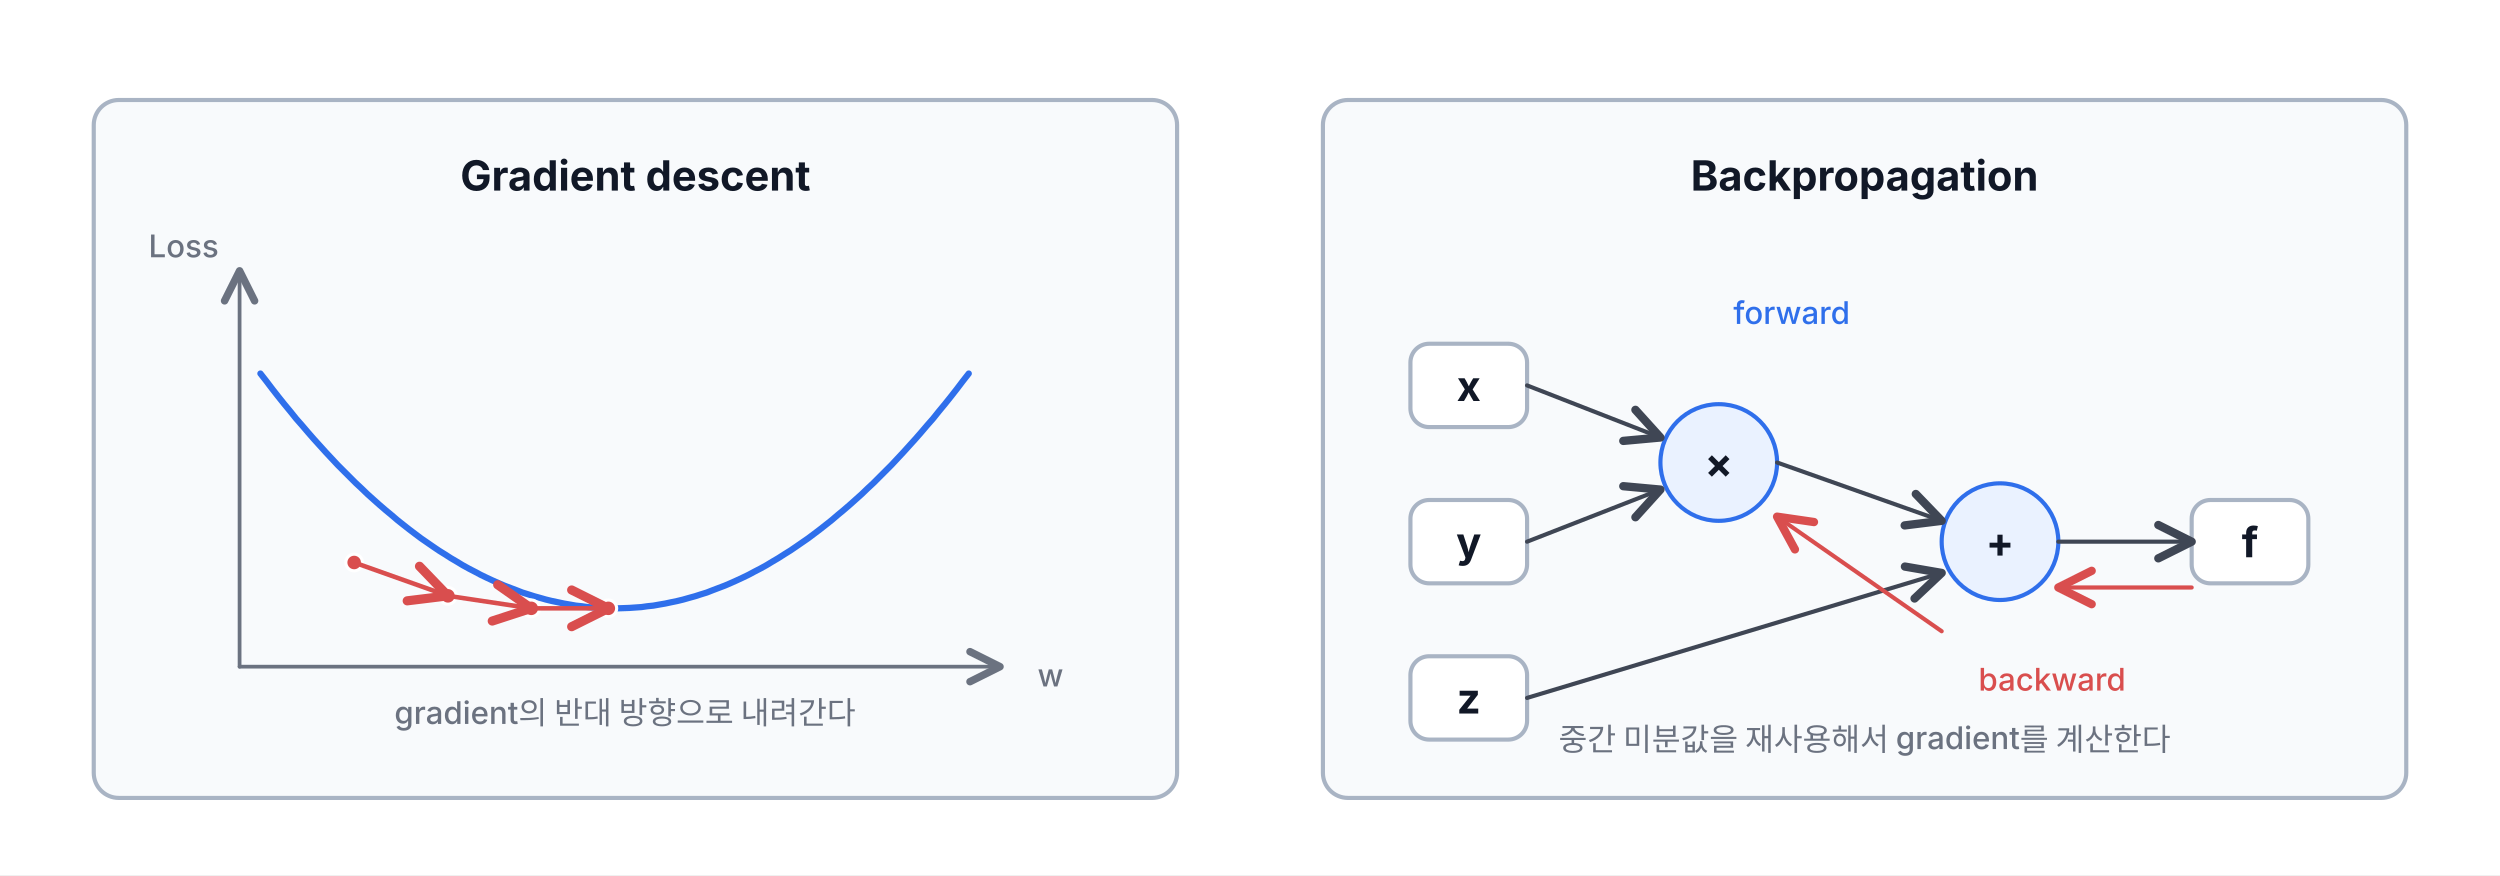
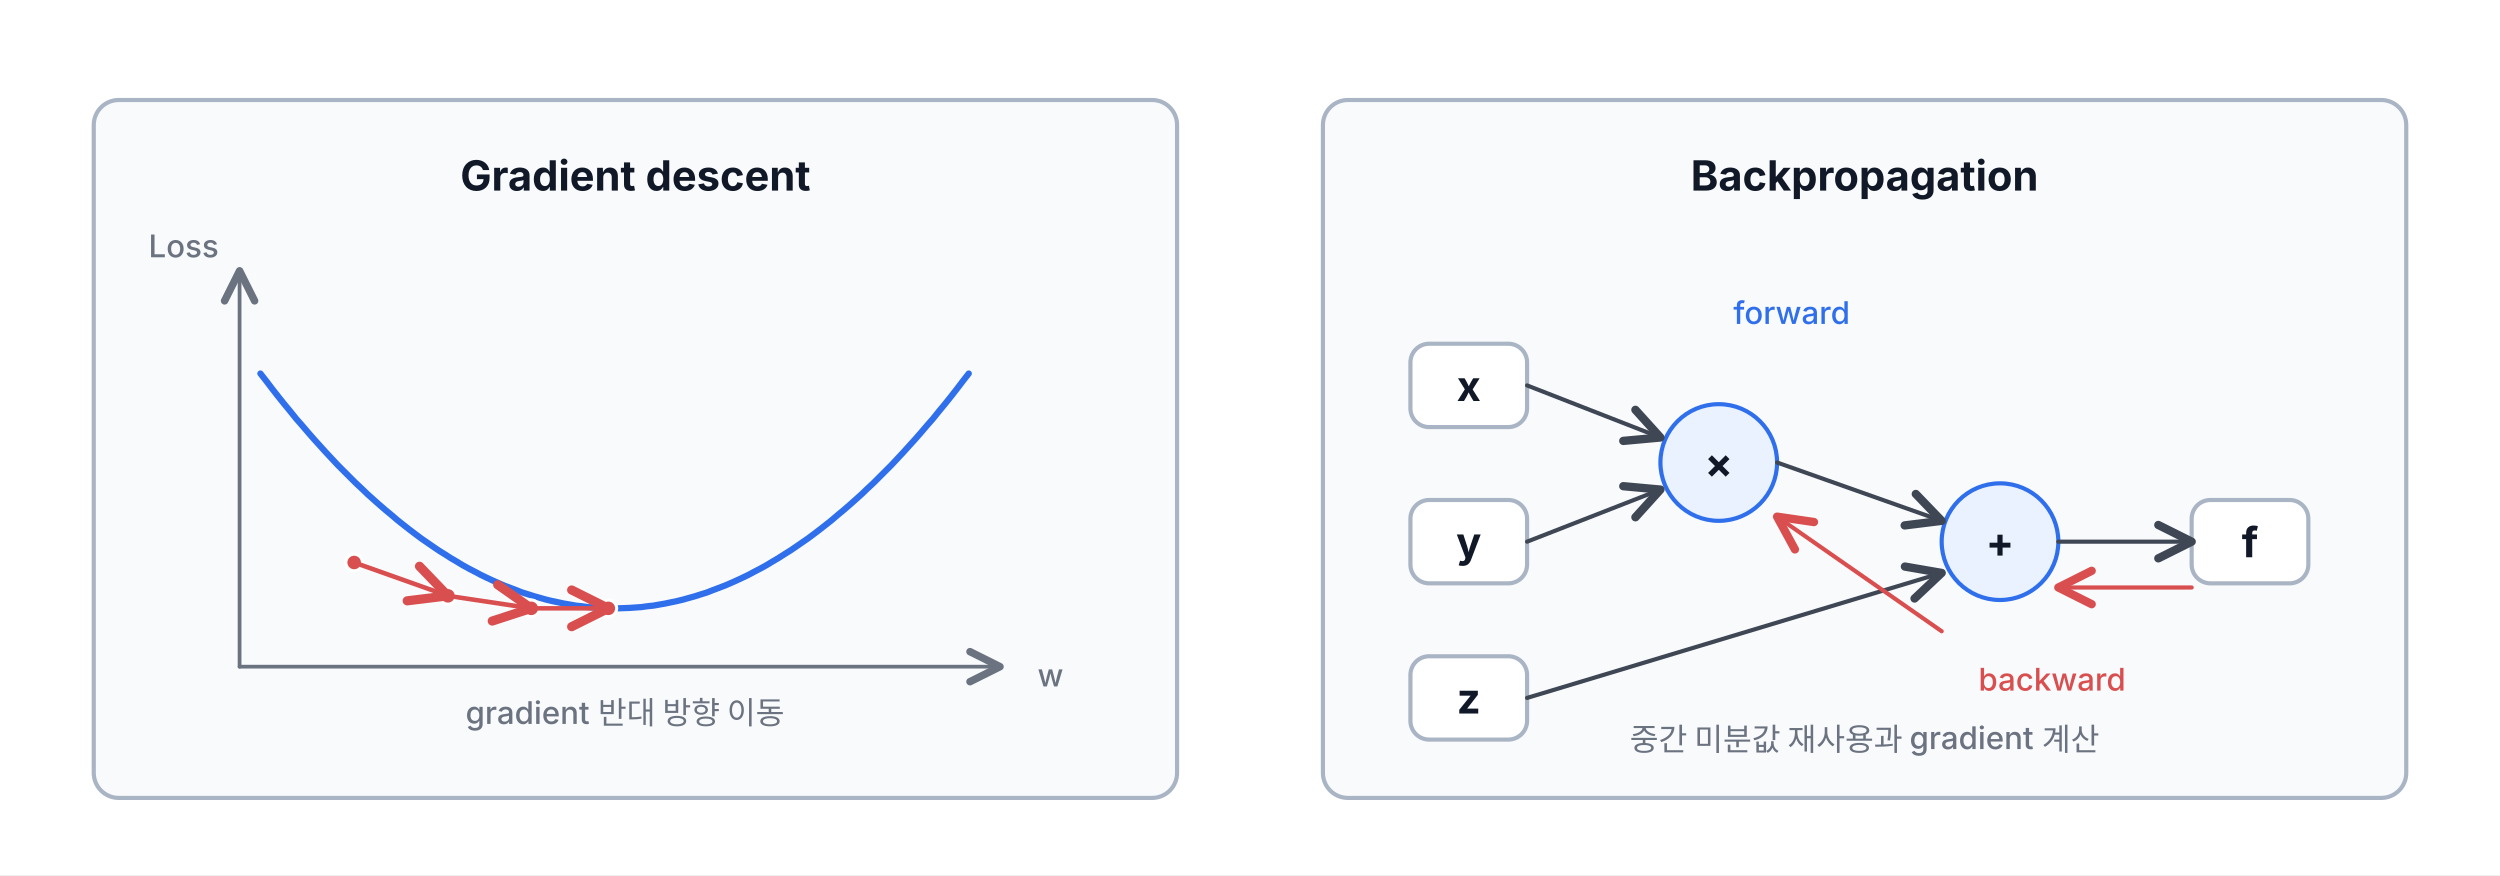
<svg xmlns="http://www.w3.org/2000/svg" viewBox="0 0 1200 420" width="1200" height="420" role="img">
  <defs>
    <style>
svg { font-family: Paperlogy, 'Pretendard Variable', Pretendard, 'Apple SD Gothic Neo', Inter, system-ui, sans-serif; background: #fff; }
.label { font-size: 20px; font-weight: 650; fill: #111827; }
.small { font-size: 15px; font-weight: 520; fill: #6B7280; }
.math { font-size: 17px; font-weight: 560; fill: #3F4654; }
</style>
    <marker id="arrow" markerWidth="12" markerHeight="12" refX="10" refY="6" orient="auto" markerUnits="strokeWidth">
      <path d="M2,2 L10,6 L2,10" fill="none" stroke="context-stroke" stroke-width="2" stroke-linecap="round" stroke-linejoin="round" />
    </marker>
  </defs>
  <rect width="100%" height="100%" fill="#FFFFFF" />
  <rect x="45" y="48" width="520" height="335" rx="12" fill="#F8FAFC" stroke="#A9B4C4" stroke-width="2" />
  <text class="label" x="305" y="84" text-anchor="middle" dominant-baseline="middle">Gradient descent</text>
  <line x1="115.0" y1="320.0" x2="480.0" y2="320.0" stroke="#6B7280" stroke-width="1.8" stroke-linecap="round" marker-end="url(#arrow)" />
  <line x1="115.0" y1="320.0" x2="115.0" y2="130.0" stroke="#6B7280" stroke-width="1.8" stroke-linecap="round" marker-end="url(#arrow)" />
  <text class="small" x="498" y="324" text-anchor="start" dominant-baseline="middle">w</text>
  <text class="small" x="105" y="118" text-anchor="end" dominant-baseline="middle">Loss</text>
  <path d="M 125.0 179.3 L 127.9 183.0 L 130.7 186.7 L 133.6 190.4 L 136.4 193.9 L 139.3 197.4 L 142.1 200.9 L 145.0 204.2 L 147.9 207.6 L 150.7 210.8 L 153.6 214.0 L 156.4 217.1 L 159.3 220.2 L 162.1 223.2 L 165.0 226.1 L 167.9 229.0 L 170.7 231.8 L 173.6 234.5 L 176.4 237.2 L 179.3 239.8 L 182.1 242.3 L 185.0 244.8 L 187.9 247.2 L 190.7 249.6 L 193.6 251.9 L 196.4 254.1 L 199.3 256.3 L 202.1 258.4 L 205.0 260.4 L 207.9 262.4 L 210.7 264.3 L 213.6 266.1 L 216.4 267.9 L 219.3 269.6 L 222.1 271.3 L 225.0 272.9 L 227.9 274.4 L 230.7 275.9 L 233.6 277.3 L 236.4 278.6 L 239.3 279.9 L 242.1 281.1 L 245.0 282.2 L 247.9 283.3 L 250.7 284.4 L 253.6 285.3 L 256.4 286.2 L 259.3 287.0 L 262.1 287.8 L 265.0 288.5 L 267.9 289.1 L 270.7 289.7 L 273.6 290.2 L 276.4 290.7 L 279.3 291.0 L 282.1 291.4 L 285.0 291.6 L 287.9 291.8 L 290.7 291.9 L 293.6 292.0 L 296.4 292.0 L 299.3 291.9 L 302.1 291.8 L 305.0 291.6 L 307.9 291.4 L 310.7 291.0 L 313.6 290.7 L 316.4 290.2 L 319.3 289.7 L 322.1 289.1 L 325.0 288.5 L 327.9 287.8 L 330.7 287.0 L 333.6 286.2 L 336.4 285.3 L 339.3 284.4 L 342.1 283.3 L 345.0 282.2 L 347.9 281.1 L 350.7 279.9 L 353.6 278.6 L 356.4 277.3 L 359.3 275.9 L 362.1 274.4 L 365.0 272.9 L 367.9 271.3 L 370.7 269.6 L 373.6 267.9 L 376.4 266.1 L 379.3 264.3 L 382.1 262.4 L 385.0 260.4 L 387.9 258.4 L 390.7 256.3 L 393.6 254.1 L 396.4 251.9 L 399.3 249.6 L 402.1 247.2 L 405.0 244.8 L 407.9 242.3 L 410.7 239.8 L 413.6 237.2 L 416.4 234.5 L 419.3 231.8 L 422.1 229.0 L 425.0 226.1 L 427.9 223.2 L 430.7 220.2 L 433.6 217.1 L 436.4 214.0 L 439.3 210.8 L 442.1 207.6 L 445.0 204.2 L 447.9 200.9 L 450.7 197.4 L 453.6 193.9 L 456.4 190.4 L 459.3 186.7 L 462.1 183.0 L 465.0 179.3" fill="none" stroke="#2F6FEB" stroke-width="3" stroke-linecap="round" stroke-linejoin="round" />
  <circle cx="170.0" cy="270.0" r="4" fill="#D94E4E" stroke="white" stroke-width="1.5" />
  <circle cx="215.0" cy="286.0" r="4" fill="#D94E4E" stroke="white" stroke-width="1.5" />
  <circle cx="255.0" cy="292.0" r="4" fill="#D94E4E" stroke="white" stroke-width="1.5" />
  <circle cx="292.0" cy="292.0" r="4" fill="#D94E4E" stroke="white" stroke-width="1.5" />
  <line x1="170.0" y1="270.0" x2="215.0" y2="286.0" stroke="#D94E4E" stroke-width="2.2" stroke-linecap="round" marker-end="url(#arrow)" />
  <line x1="215.0" y1="286.0" x2="255.0" y2="292.0" stroke="#D94E4E" stroke-width="2.2" stroke-linecap="round" marker-end="url(#arrow)" />
  <line x1="255.0" y1="292.0" x2="292.0" y2="292.0" stroke="#D94E4E" stroke-width="2.2" stroke-linecap="round" marker-end="url(#arrow)" />
-   <text class="small" x="300" y="342" text-anchor="middle" dominant-baseline="middle">gradient의 반대 방향으로 내려간다</text>
+   <text class="small" x="300" y="342" text-anchor="middle" dominant-baseline="middle">gradient 반대 방향 이동</text>
  <rect x="635" y="48" width="520" height="335" rx="12" fill="#F8FAFC" stroke="#A9B4C4" stroke-width="2" />
  <text class="label" x="895" y="84" text-anchor="middle" dominant-baseline="middle">Backpropagation</text>
  <rect x="677" y="165" width="56" height="40" rx="9" fill="#FFFFFF" stroke="#A9B4C4" stroke-width="2" />
  <text class="label" x="705" y="185" text-anchor="middle" dominant-baseline="middle">x</text>
  <rect x="677" y="240" width="56" height="40" rx="9" fill="#FFFFFF" stroke="#A9B4C4" stroke-width="2" />
  <text class="label" x="705" y="260" text-anchor="middle" dominant-baseline="middle">y</text>
  <rect x="677" y="315" width="56" height="40" rx="9" fill="#FFFFFF" stroke="#A9B4C4" stroke-width="2" />
  <text class="label" x="705" y="335" text-anchor="middle" dominant-baseline="middle">z</text>
  <circle cx="825" cy="222" r="28" fill="#EAF2FF" stroke="#2F6FEB" stroke-width="2" />
  <text class="label" x="825" y="222" text-anchor="middle" dominant-baseline="middle">×</text>
  <circle cx="960" cy="260" r="28" fill="#EAF2FF" stroke="#2F6FEB" stroke-width="2" />
  <text class="label" x="960" y="260" text-anchor="middle" dominant-baseline="middle">+</text>
  <rect x="1052" y="240" width="56" height="40" rx="9" fill="#FFFFFF" stroke="#A9B4C4" stroke-width="2" />
  <text class="label" x="1080" y="260" text-anchor="middle" dominant-baseline="middle">f</text>
  <line x1="733.0" y1="185.0" x2="797.0" y2="210.0" stroke="#3F4654" stroke-width="2" stroke-linecap="round" marker-end="url(#arrow)" />
  <line x1="733.0" y1="260.0" x2="797.0" y2="235.0" stroke="#3F4654" stroke-width="2" stroke-linecap="round" marker-end="url(#arrow)" />
  <line x1="853.0" y1="222.0" x2="932.0" y2="250.0" stroke="#3F4654" stroke-width="2" stroke-linecap="round" marker-end="url(#arrow)" />
  <line x1="733.0" y1="335.0" x2="932.0" y2="275.0" stroke="#3F4654" stroke-width="2" stroke-linecap="round" marker-end="url(#arrow)" />
  <line x1="988.0" y1="260.0" x2="1052.0" y2="260.0" stroke="#3F4654" stroke-width="2" stroke-linecap="round" marker-end="url(#arrow)" />
  <line x1="1052.0" y1="282.0" x2="988.0" y2="282.0" stroke="#D94E4E" stroke-width="2" stroke-linecap="round" marker-end="url(#arrow)" />
  <line x1="932.0" y1="303.0" x2="853.0" y2="248.0" stroke="#D94E4E" stroke-width="2" stroke-linecap="round" marker-end="url(#arrow)" />
  <text class="small" x="860" y="150" text-anchor="middle" dominant-baseline="middle" style="fill:#2F6FEB">forward</text>
  <text class="small" x="985" y="326" text-anchor="middle" dominant-baseline="middle" style="fill:#D94E4E">backward</text>
-   <text class="small" x="895" y="355" text-anchor="middle" dominant-baseline="middle">중간 미분값을 재사용해서 gradient를 계산한다</text>
+   <text class="small" x="895" y="355" text-anchor="middle" dominant-baseline="middle">중간 미분값 재사용과 gradient 계산</text>
</svg>
